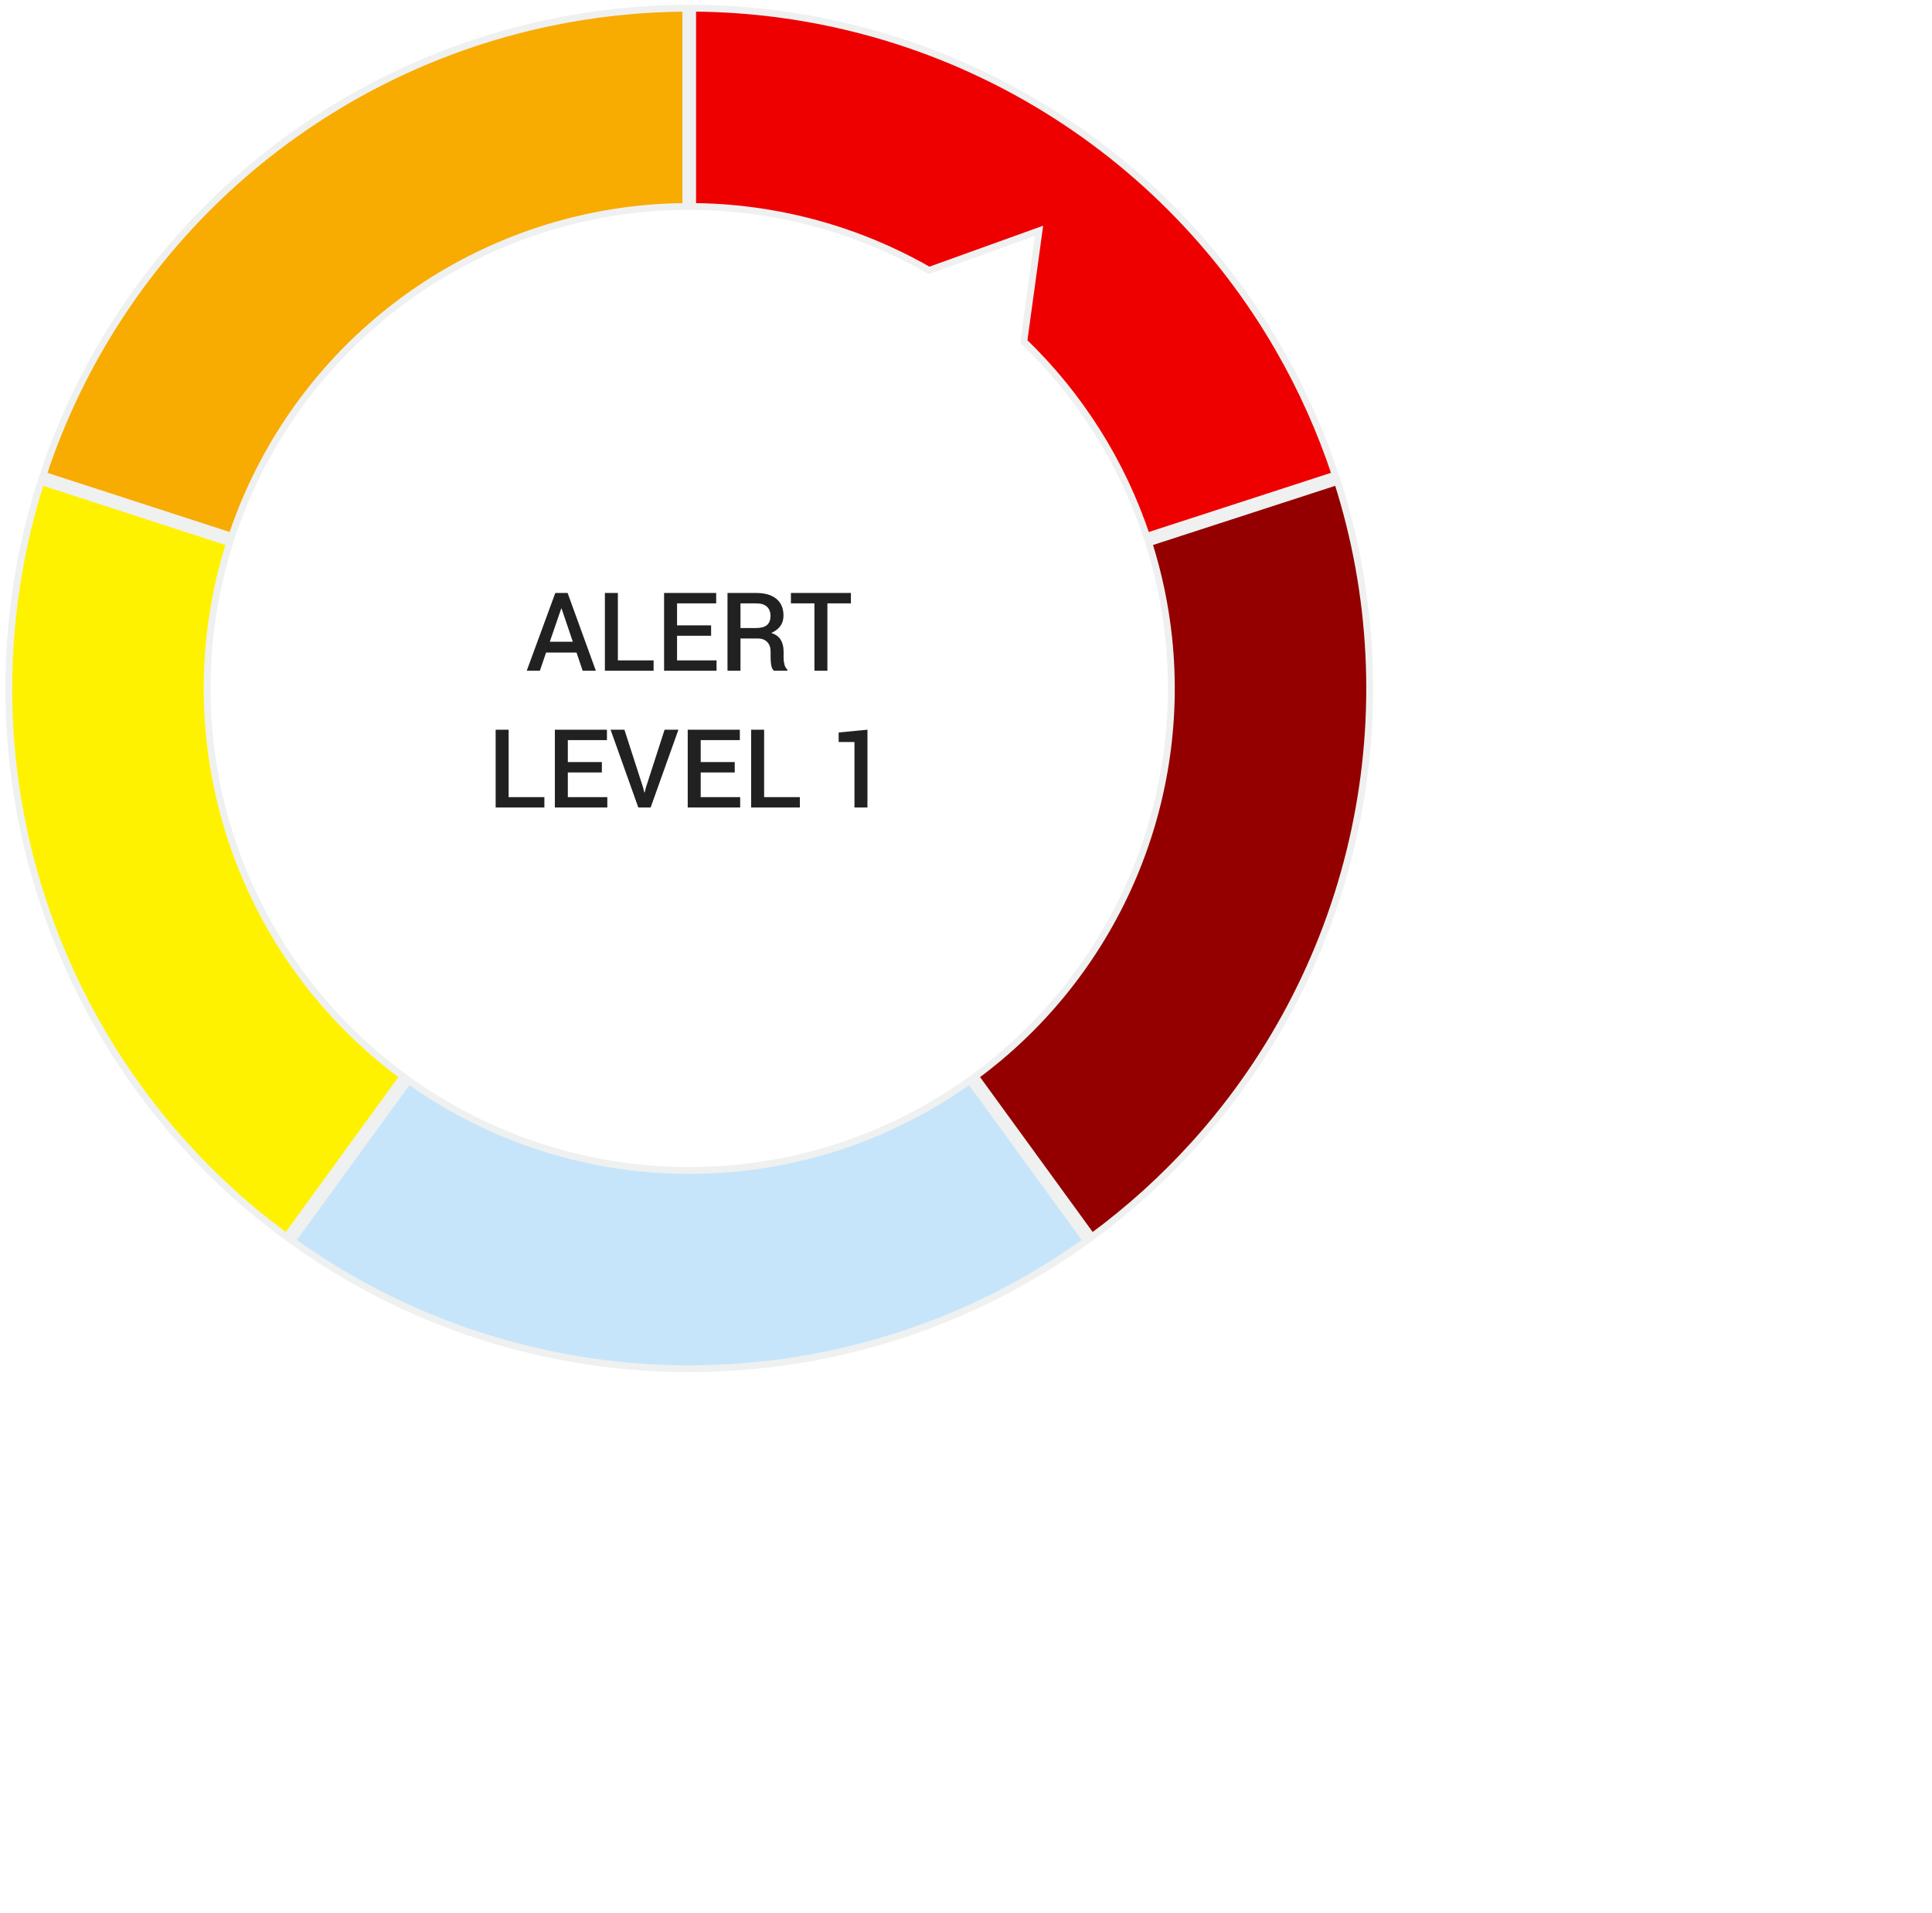
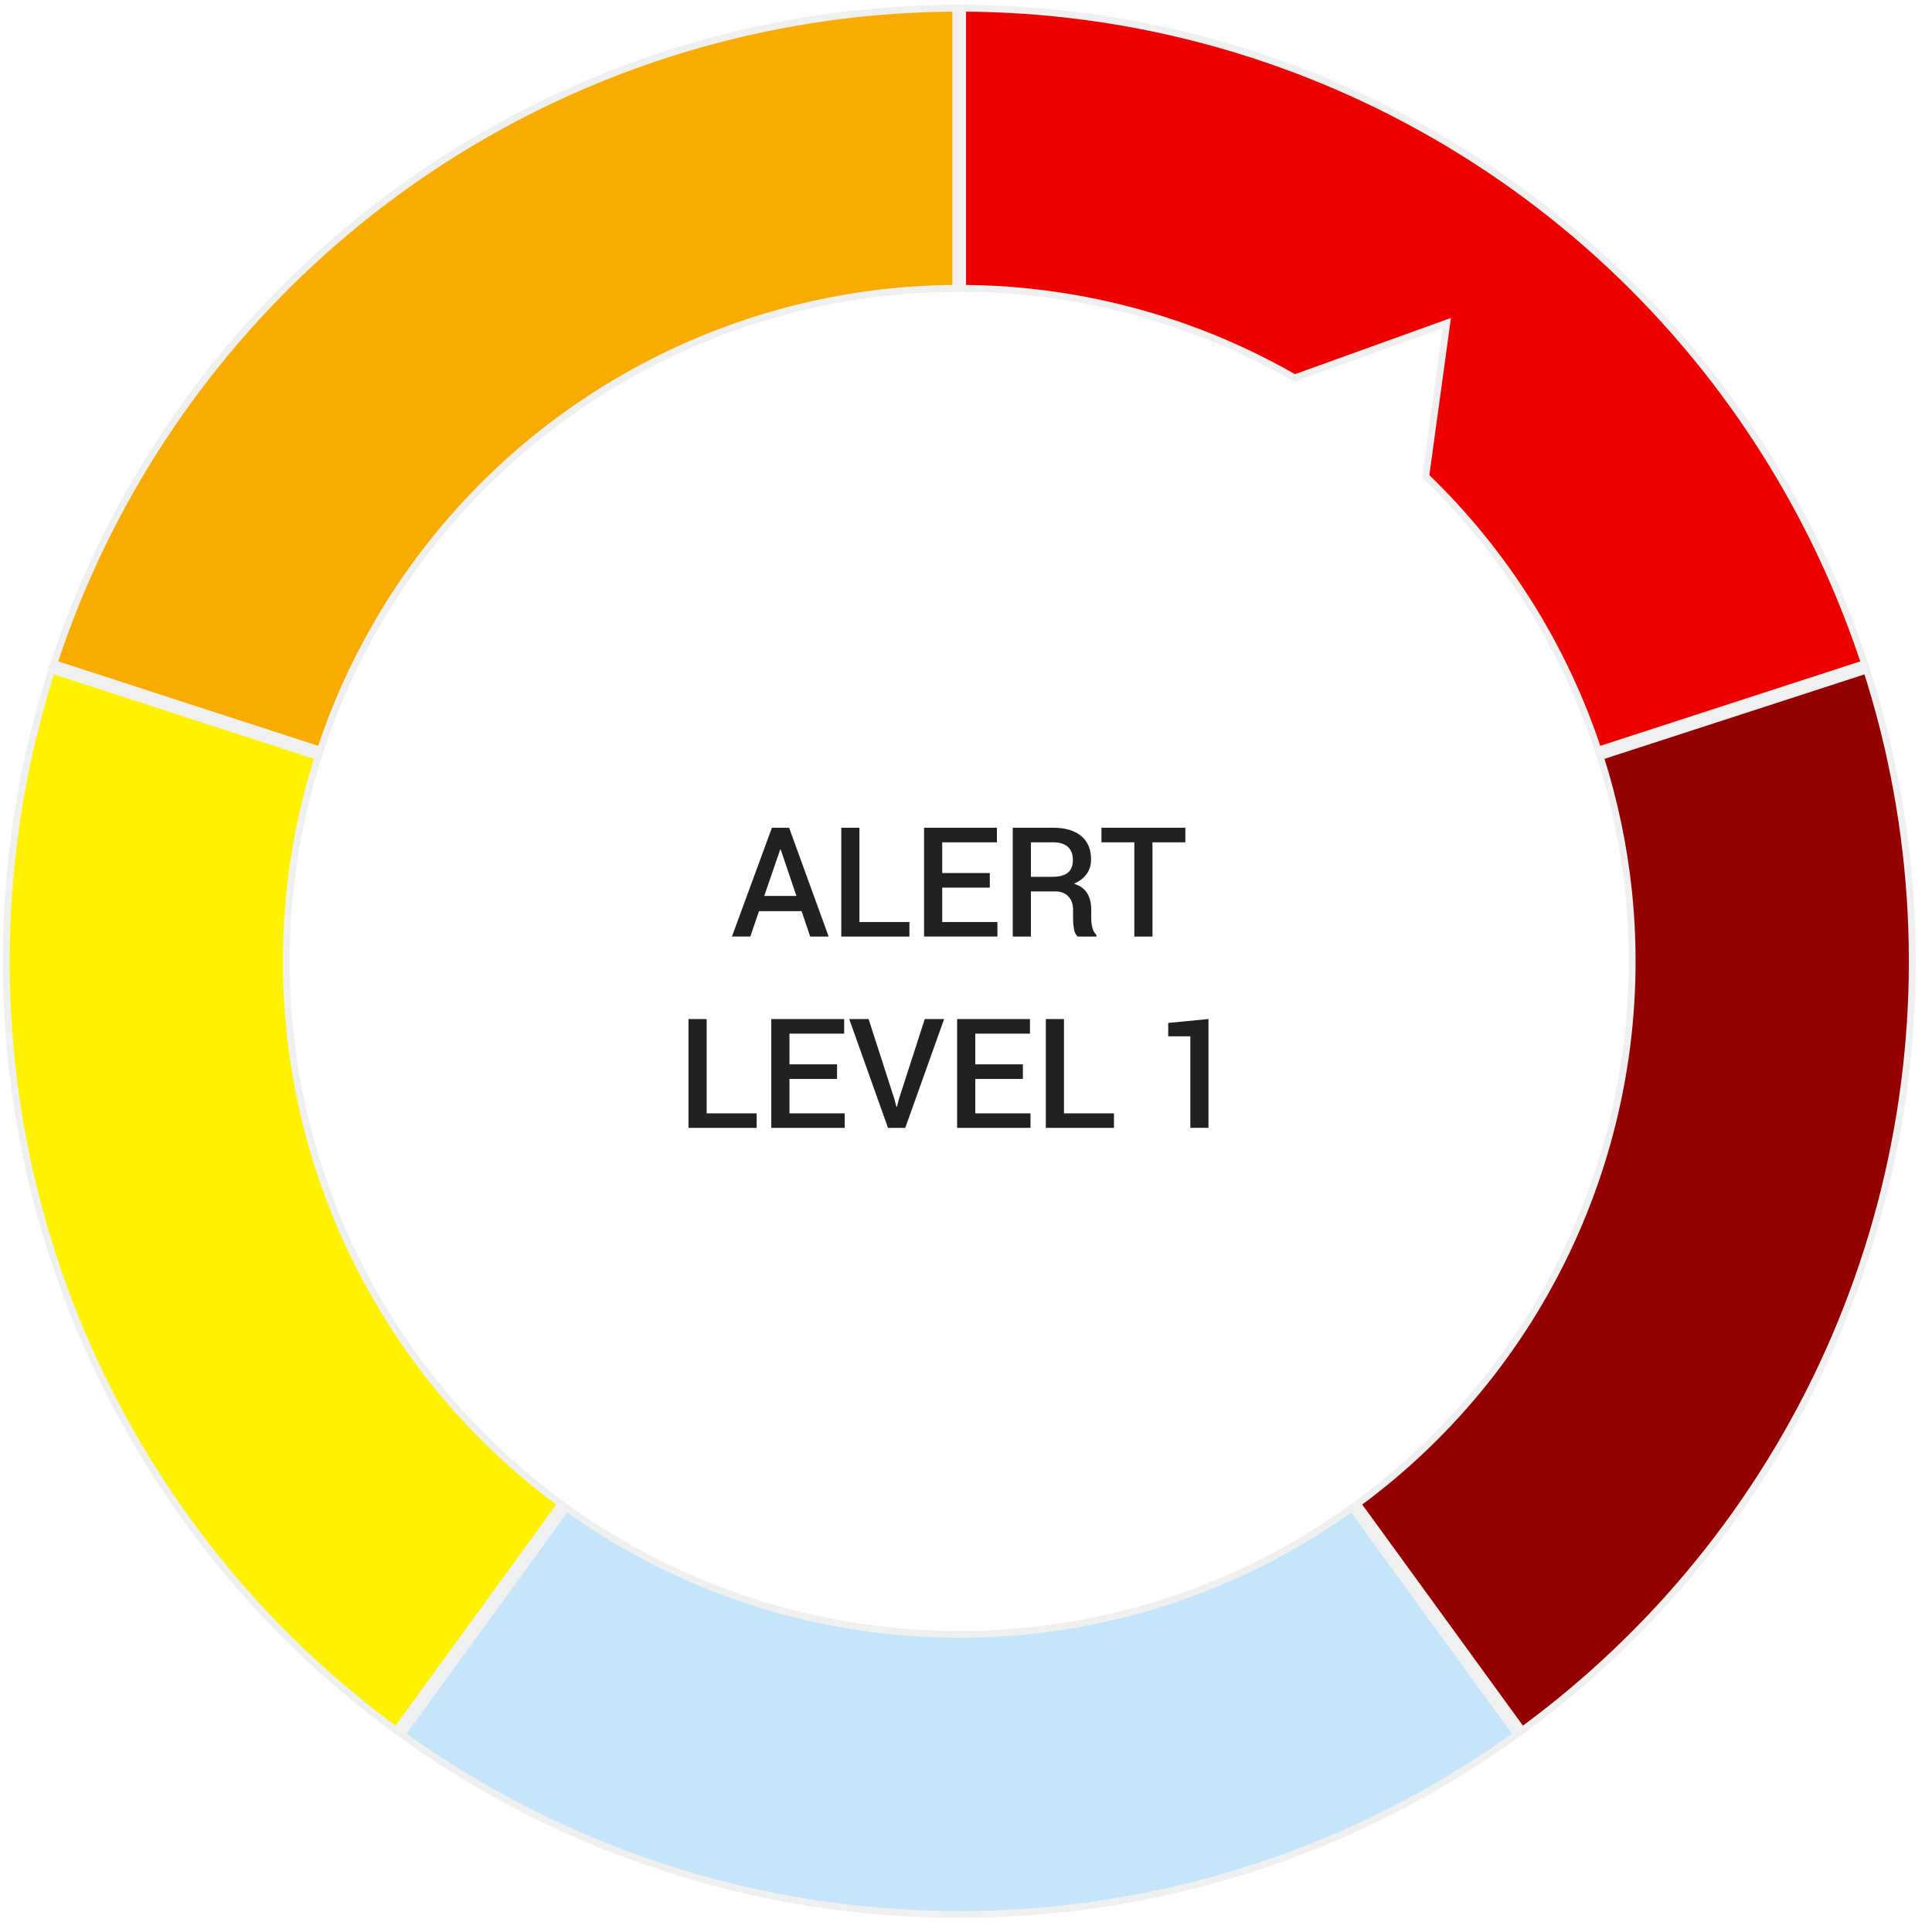
- <svg xmlns="http://www.w3.org/2000/svg" width="202" height="200" viewBox="0 0 202 200">
+ <svg xmlns="http://www.w3.org/2000/svg" width="202" height="201">
  <g fill="none" fill-rule="evenodd">
-     <path d="M72.061.5a71.491 71.491 0 0161.92 35.75 71.511 71.511 0 010 71.5 71.491 71.491 0 01-61.92 35.75 71.491 71.491 0 01-61.919-35.75 71.511 71.511 0 010-71.5A71.491 71.491 0 0172.062.5v21.45a50.04 50.04 0 00-43.344 25.025 50.065 50.065 0 000 50.05 50.04 50.04 0 0043.343 25.025 50.04 50.04 0 0043.344-25.025 50.065 50.065 0 000-50.05A50.04 50.04 0 0072.06 21.95V.5z" fill-opacity=".002" fill="#455A64" />
-     <path d="M72.419.858a71.095 71.095 0 0135.214 9.53 71.085 71.085 0 0126.038 26.04 71.283 71.283 0 015.943 13.25h0l-19.727 6.407a50.386 50.386 0 00-12.843-20.372h0l1.589-11.572-11.488 4.138a50.353 50.353 0 00-14.606-5.585 50.204 50.204 0 00-10.12-1.1h0z" stroke="#EFF0F0" stroke-width=".715" fill="#EF0000" />
-     <path d="M139.835 50.357a71.08 71.08 0 011.815 36.433 71.099 71.099 0 01-16.723 32.811 71.583 71.583 0 01-10.76 9.742h0l-12.192-16.775a50.426 50.426 0 0020.22-45.84 50.394 50.394 0 00-2.087-9.963h0z" stroke="#EFF0F0" stroke-width=".715" fill="#940000" />
-     <path d="M101.397 112.989l12.192 16.775a71.075 71.075 0 01-34.086 12.986 71.114 71.114 0 01-36.375-5.761 70.993 70.993 0 01-12.595-7.225h0l12.193-16.775a50.4 50.4 0 0049.837 5.062 50.237 50.237 0 008.834-5.062h0z" stroke="#EFF0F0" stroke-width=".715" fill="#C6E5FA" />
-     <path d="M4.288 50.357l19.726 6.407a50.413 50.413 0 0010.587 48.966 50.177 50.177 0 007.547 6.838h0l-12.193 16.775A71.148 71.148 0 011.31 64.566a71.137 71.137 0 012.978-14.209h0z" stroke="#EFF0F0" stroke-width=".715" fill="#FFF200" />
-     <path d="M71.704.858v20.736a50.378 50.378 0 00-24.849 6.752 50.353 50.353 0 00-18.447 18.45 50.254 50.254 0 00-4.173 9.288h0L4.51 49.677A71.14 71.14 0 0157.27 2.416 71.312 71.312 0 0171.704.858h0z" stroke="#EFF0F0" stroke-width=".715" fill="#F8AB00" />
-     <path d="M56.446 70.145l.648-1.899h3.184l.642 1.9h1.38l-2.955-8.134H58.06l-2.988 8.133h1.374zm3.446-3.033h-2.407l1.195-3.474h.034l1.178 3.474zm8.446 3.033v-1.083h-3.737v-7.05h-1.357v8.133h5.094zm6.58 0v-1.083H70.79v-2.576h3.559v-1.089H70.79v-2.296h4.09v-1.089h-5.447v8.133h5.485zm2.503 0v-3.374h1.81c.417 0 .745.123.983.369s.357.577.357.994v.654c0 .253.022.512.065.776.042.265.138.458.287.581h1.397v-.128a.981.981 0 01-.302-.52 2.74 2.74 0 01-.09-.698v-.676c0-.48-.1-.885-.3-1.215-.202-.33-.531-.567-.99-.712.418-.182.735-.425.953-.729.218-.303.327-.666.327-1.086 0-.76-.248-1.345-.743-1.754-.496-.41-1.198-.615-2.106-.615h-3.005v8.133h1.357zm1.575-4.463h-1.575v-2.58h1.648c.503 0 .877.116 1.123.349.245.232.368.553.368.963 0 .428-.124.747-.374.955-.25.209-.646.313-1.19.313zm7.513 4.463v-7.044h2.458v-1.089h-6.273v1.09h2.458v7.043h1.357zm-29.591 14.3v-1.083H53.18v-7.05h-1.358v8.133h5.095zm6.58 0v-1.083H59.37v-2.576h3.558v-1.089H59.37v-2.296h4.089v-1.089h-5.446v8.133h5.485zm4.53 0l2.905-8.133h-1.447l-1.944 6.016-.14.553h-.033l-.145-.564-1.938-6.005h-1.447l2.899 8.133h1.29zm9.362 0v-1.083h-4.128v-2.576h3.558v-1.089h-3.558v-2.296h4.09v-1.089h-5.447v8.133h5.485zm6.24 0v-1.083h-3.737v-7.05h-1.358v8.133h5.095zm7.066 0v-8.133l-3.01.29v1h1.653v6.843h1.357z" fill="#212121" fill-rule="nonzero" />
+     <path d="M100.29.5c35.73 0 68.74 19.06 86.6 50a100.016 100.016 0 010 100 99.988 99.988 0 01-86.6 50 99.988 99.988 0 01-86.6-50 100.016 100.016 0 010-100 99.988 99.988 0 0186.6-50v30a69.986 69.986 0 00-60.62 35 70.02 70.02 0 000 70c12.5 21.66 35.61 35 60.62 35 25.01 0 48.12-13.34 60.62-35a70.02 70.02 0 000-70 69.986 69.986 0 00-60.62-35V.5z" fill-opacity=".002" fill="#455A64" />
+     <path d="M100.648.858a99.576 99.576 0 0149.465 13.349 99.562 99.562 0 0136.468 36.472 99.83 99.83 0 018.369 18.692h0l-27.86 9.049a70.328 70.328 0 00-18.023-28.617h0l2.2-16.024-15.906 5.73a70.281 70.281 0 00-20.446-7.829 70.08 70.08 0 00-14.267-1.537h0z" stroke="#EFF0F0" stroke-width=".715" fill="#EF0000" />
+     <path d="M195.17 70.05a99.555 99.555 0 012.588 51.165 99.581 99.581 0 01-23.423 45.956A100.253 100.253 0 01159.15 180.9h0l-17.22-23.692a70.383 70.383 0 0028.337-64.065A70.352 70.352 0 00167.31 79.1h0z" stroke="#EFF0F0" stroke-width=".715" fill="#940000" />
+     <path d="M141.351 157.629l17.22 23.691a99.548 99.548 0 01-47.858 18.273 99.602 99.602 0 01-50.947-8.07 99.424 99.424 0 01-17.756-10.202h0l17.22-23.692a70.348 70.348 0 0069.676 7.148 70.122 70.122 0 0012.445-7.148h0z" stroke="#EFF0F0" stroke-width=".715" fill="#C6E5FA" />
+     <path d="M5.411 70.05l27.86 9.05c-7.606 23.81-2.002 49.883 14.734 68.479a70.057 70.057 0 0010.647 9.63h0L41.432 180.9c-28.61-20.946-43.94-55.528-40.236-90.813a99.63 99.63 0 014.215-20.036h0z" stroke="#EFF0F0" stroke-width=".715" fill="#FFF200" />
+     <path d="M99.933.858v29.285A70.316 70.316 0 0065.11 39.57 70.282 70.282 0 0039.361 65.32a70.148 70.148 0 00-5.869 13.099h0l-27.86-9.05C16.71 35.683 44.867 10.419 79.575 3.04A99.87 99.87 0 0199.933.858h0z" stroke="#EFF0F0" stroke-width=".715" fill="#F8AB00" />
+     <path d="M78.451 97.906l.906-2.656h4.453l.899 2.656h1.93L82.505 86.53h-1.797l-4.18 11.375h1.922zm4.82-4.242h-3.367l1.672-4.86h.047l1.648 4.86zm11.813 4.242V96.39h-5.227v-9.86H87.96v11.376h7.125zm9.203 0V96.39h-5.774V92.79h4.977v-1.524h-4.977v-3.21h5.72V86.53h-7.618v11.375h7.672zm3.5 0v-4.719h2.531c.583 0 1.042.172 1.375.516.333.344.5.807.5 1.39v.915c0 .354.03.716.09 1.085.06.37.194.641.402.813h1.953v-.18c-.197-.166-.338-.409-.421-.726a3.833 3.833 0 01-.125-.977v-.945c0-.672-.141-1.238-.422-1.7-.282-.46-.742-.792-1.383-.995.583-.256 1.027-.596 1.332-1.02.305-.425.457-.931.457-1.52 0-1.062-.346-1.88-1.04-2.453-.692-.573-1.674-.86-2.944-.86h-4.204v11.376h1.899zm2.203-6.242h-2.203v-3.61h2.305c.703 0 1.226.163 1.57.489.344.325.516.774.516 1.347 0 .6-.175 1.045-.524 1.336-.349.292-.904.438-1.664.438zm10.508 6.242v-9.852h3.437v-1.523h-8.773v1.523h3.437v9.852h1.899zm-41.387 20v-1.516h-5.226v-9.86h-1.899v11.376h7.125zm9.203 0v-1.516h-5.773v-3.601h4.976v-1.524h-4.976v-3.21h5.719v-1.524h-7.618v11.375h7.672zm6.336 0l4.063-11.375h-2.024l-2.719 8.414-.195.773h-.047l-.203-.789-2.71-8.398H88.79l4.054 11.375h1.805zm13.094 0v-1.516h-5.774v-3.601h4.977v-1.524h-4.977v-3.21h5.72v-1.524h-7.618v11.375h7.672zm8.726 0v-1.516h-5.226v-9.86h-1.899v11.376h7.125zm9.883 0V106.53l-4.21.406v1.399h2.312v9.57h1.898z" fill="#212121" fill-rule="nonzero" />
  </g>
</svg>
